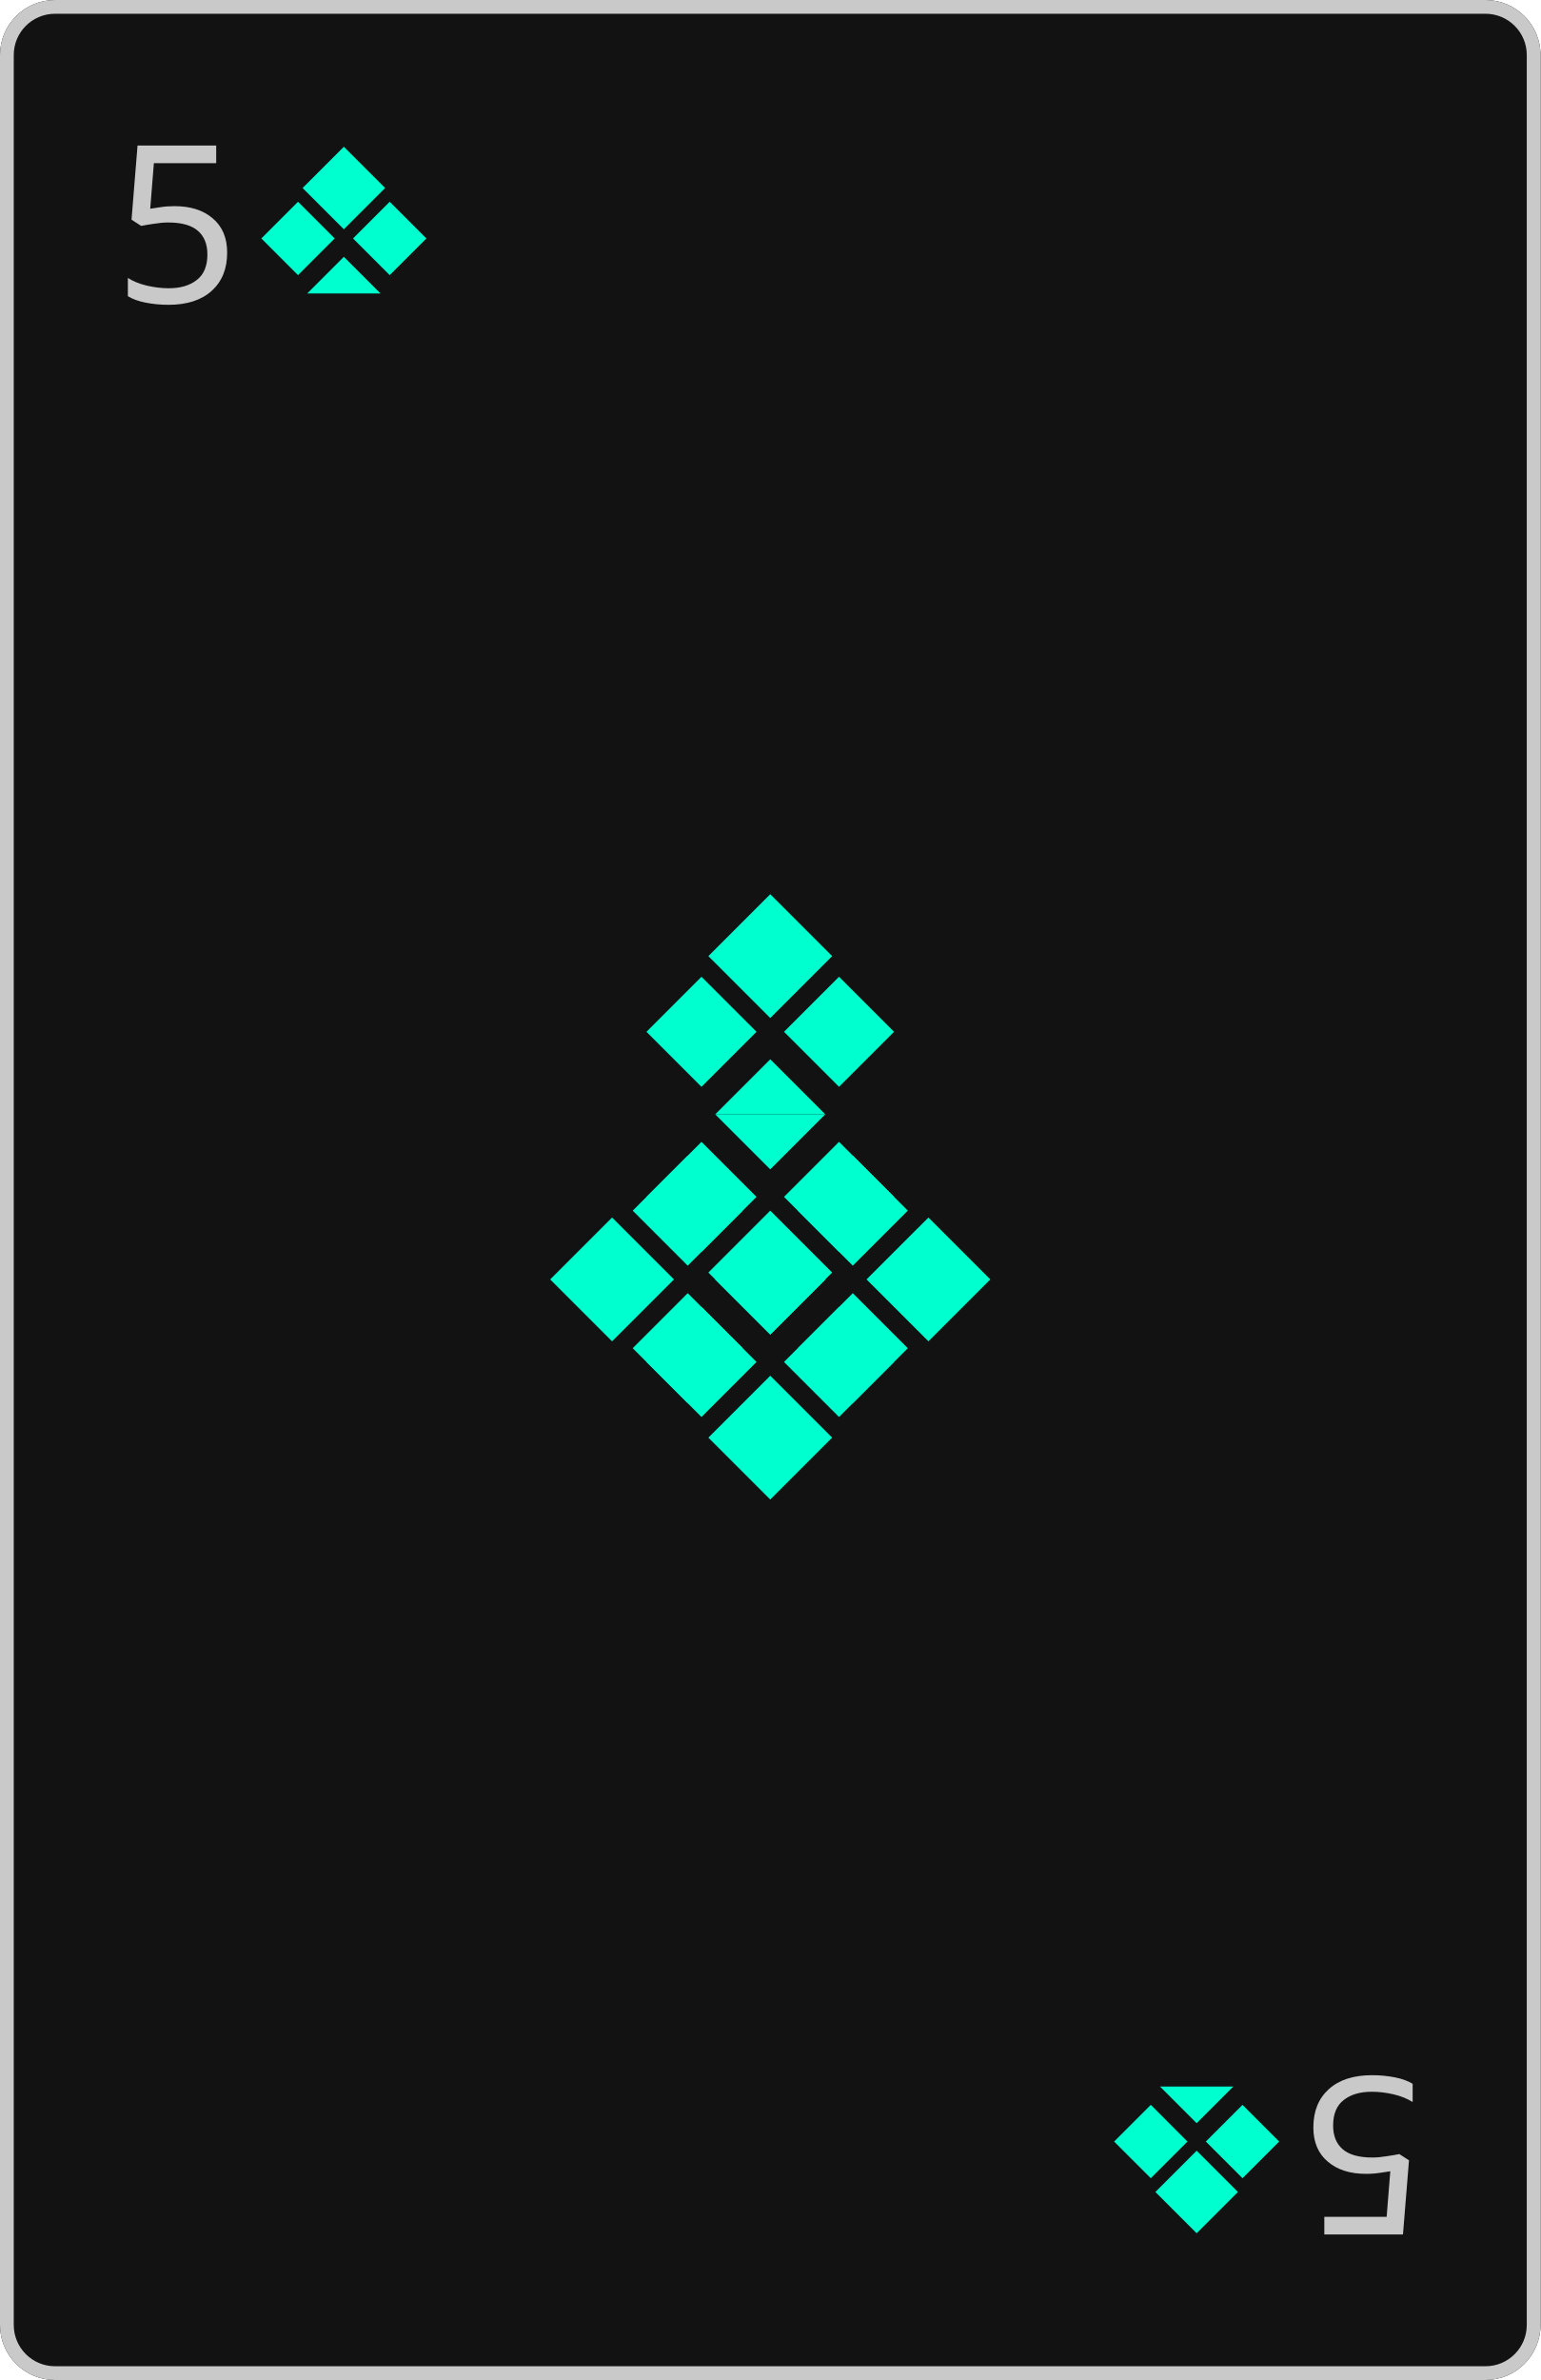
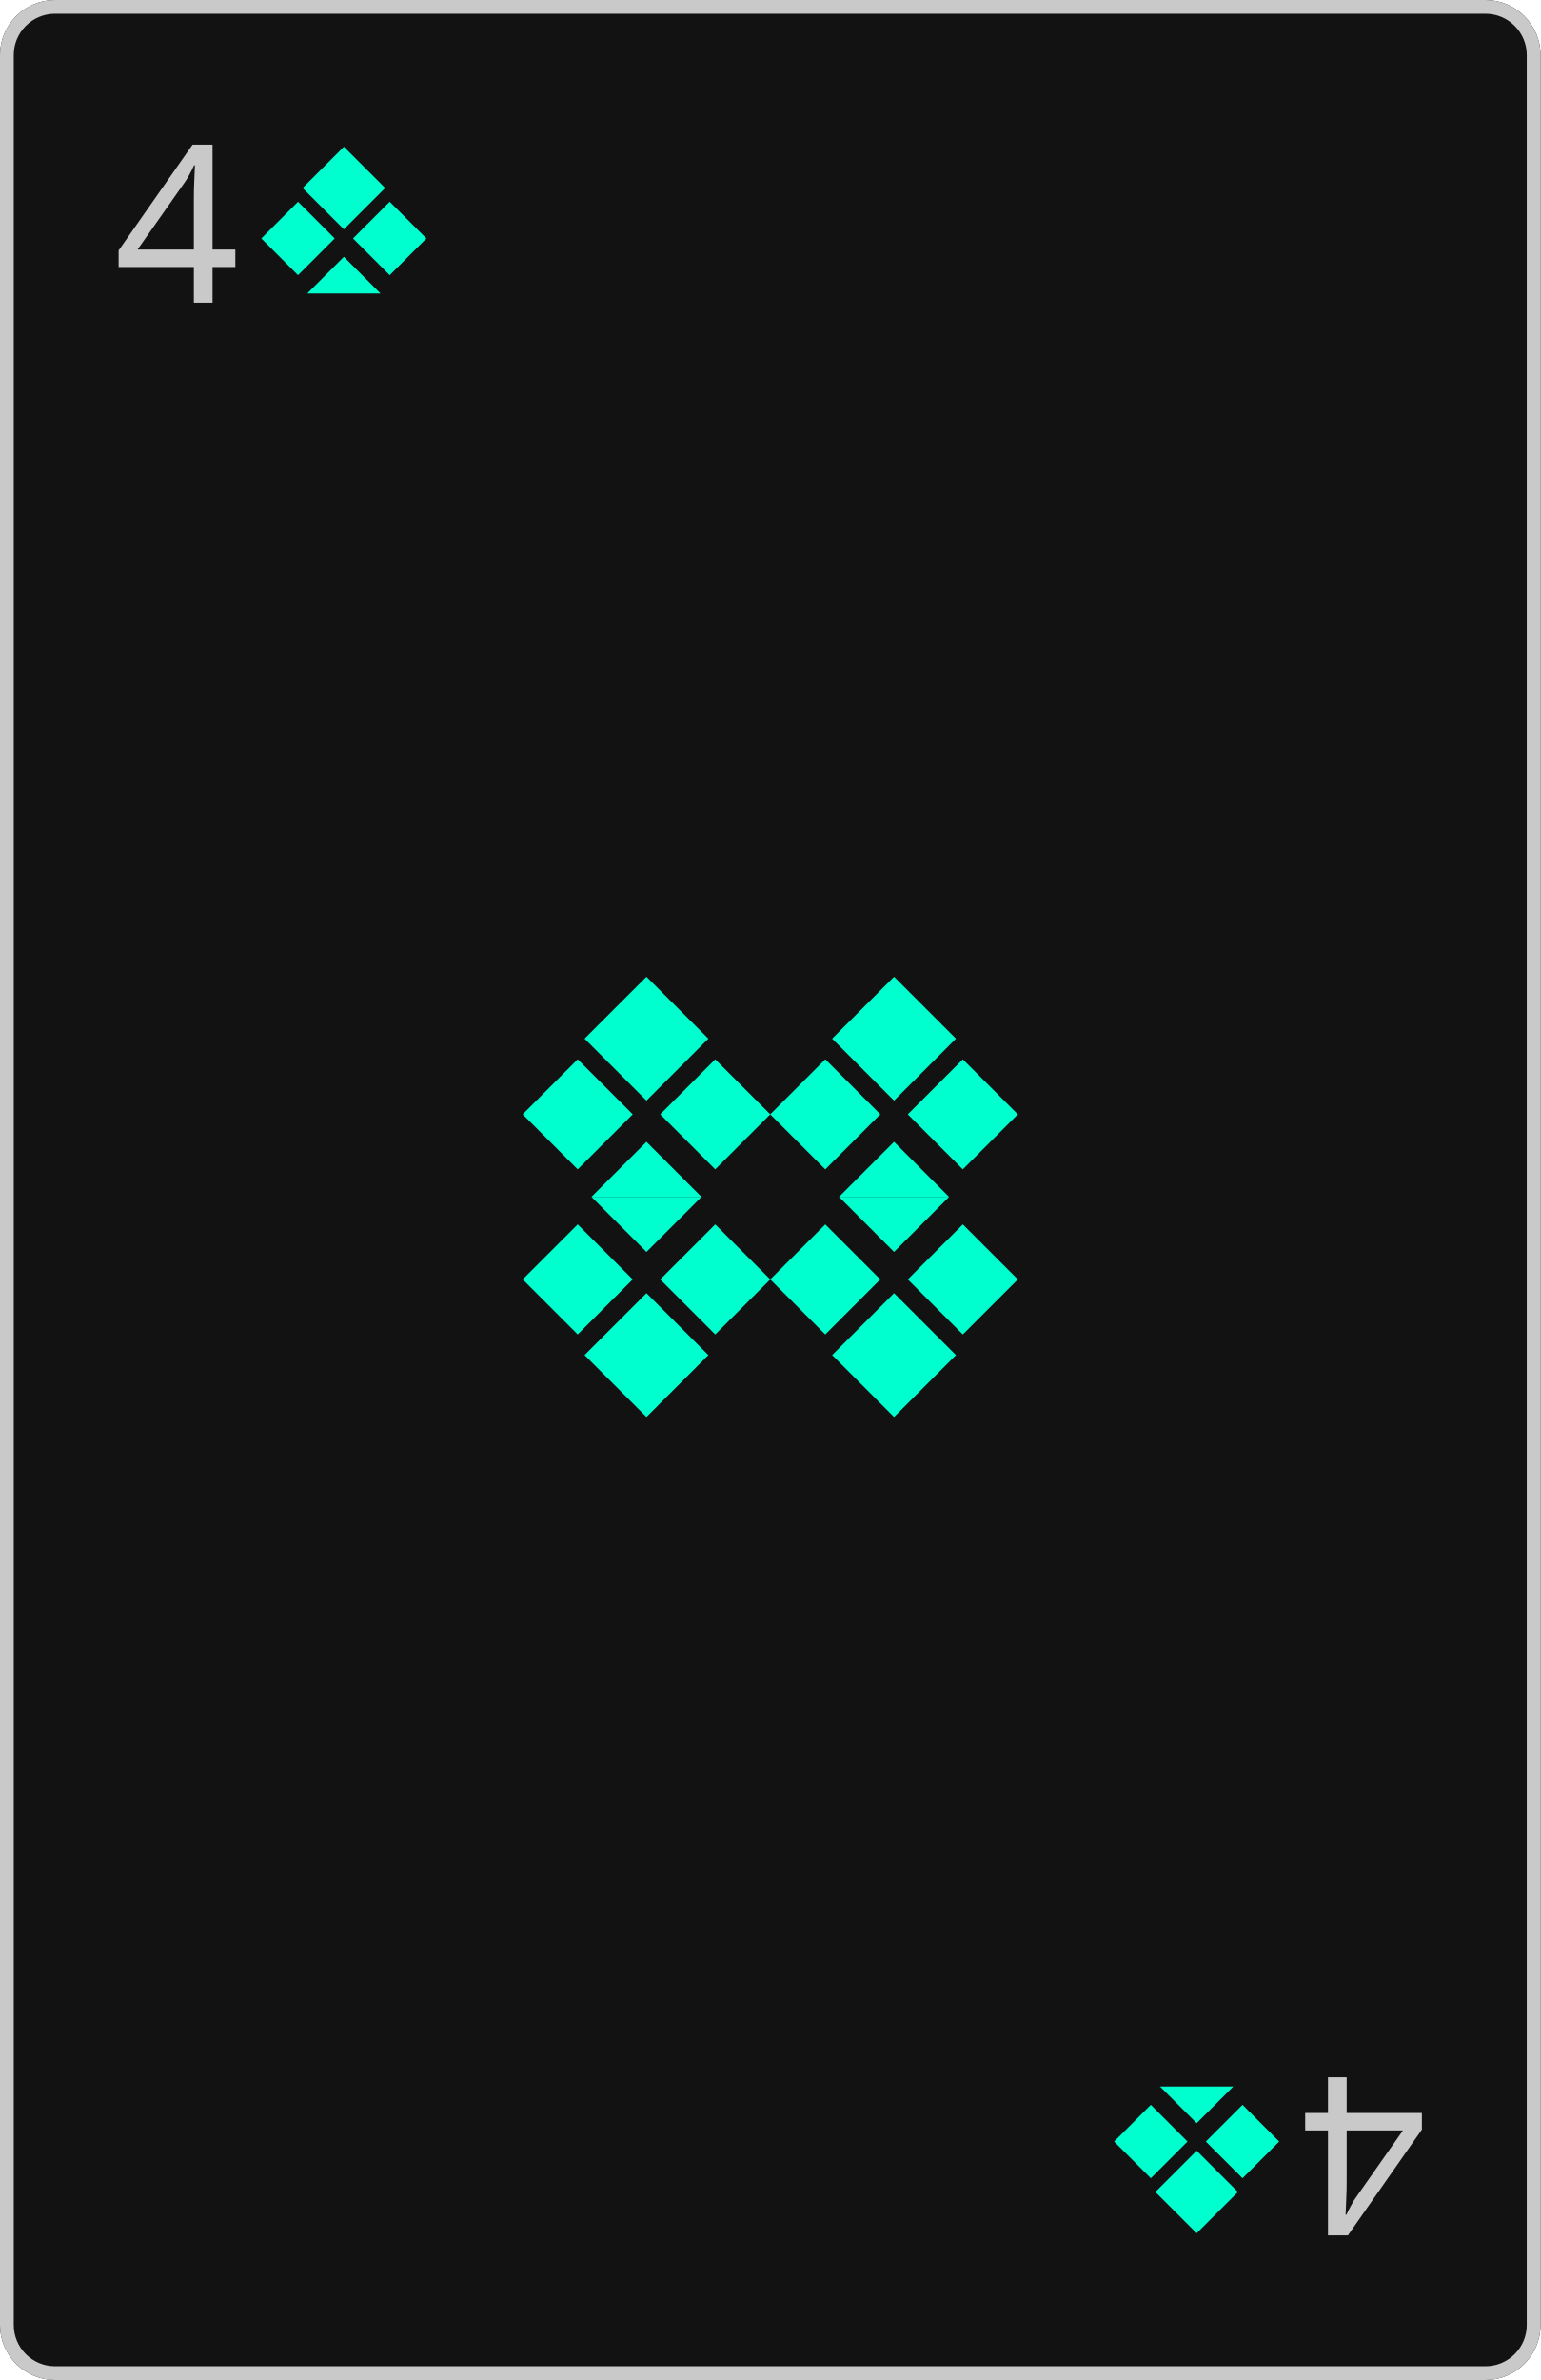
<svg xmlns="http://www.w3.org/2000/svg" width="112" height="173" viewBox="0 0 112 173">
  <defs>
    <style>.a{fill:none;}.b{fill:#121212;stroke:#c9c9c9;stroke-linejoin:bevel;}.c{fill:#c9c9c9;font-size:16px;font-family:PTSans-Regular, PT Sans;}.d{clip-path:url(#a);}.e{fill:#00ffce;}.f{clip-path:url(#c);}.g{stroke:none;}</style>
    <clipPath id="a">
      <rect class="a" width="16" height="16" />
    </clipPath>
    <clipPath id="c">
      <rect class="a" width="24" height="24" />
    </clipPath>
  </defs>
-   <g transform="translate(-481 -281)">
-     <g transform="translate(289 219)">
+   <g transform="translate(-347 -281)">
+     <g transform="translate(155 219)">
      <g class="b" transform="translate(192 62)">
        <rect class="g" width="112" height="173" rx="4" />
        <rect class="a" x="0.5" y="0.5" width="111" height="172" rx="3.5" />
      </g>
      <text class="c" transform="translate(209 84)">
-         <tspan x="-8.72" y="0">5</tspan>
+         <tspan x="-8.72" y="0">4</tspan>
      </text>
      <text class="c" transform="translate(287 213) rotate(180)">
-         <tspan x="-8.72" y="0">5</tspan>
+         <tspan x="-8.72" y="0">4</tspan>
      </text>
      <g class="d" transform="translate(209 70)">
        <rect class="e" width="4.243" height="4.243" transform="translate(5 5.667) rotate(-45)" />
        <rect class="e" width="3.771" height="3.771" transform="translate(2 9.333) rotate(-45)" />
        <rect class="e" width="3.771" height="3.771" transform="translate(8.667 9.333) rotate(-45)" />
        <path class="e" d="M133,338.667l-2.667,2.667h5.333Z" transform="translate(-125 -328)" />
        <rect class="a" width="16" height="16" />
      </g>
      <g class="d" transform="translate(287 227) rotate(180)">
        <rect class="e" width="4.243" height="4.243" transform="translate(5 5.667) rotate(-45)" />
        <rect class="e" width="3.771" height="3.771" transform="translate(2 9.333) rotate(-45)" />
        <rect class="e" width="3.771" height="3.771" transform="translate(8.667 9.333) rotate(-45)" />
        <path class="e" d="M133,338.667l-2.667,2.667h5.333Z" transform="translate(-125 -328)" />
        <rect class="a" width="16" height="16" />
      </g>
    </g>
    <g transform="translate(-1 -1)">
-       <g class="f" transform="translate(518 387) rotate(-90)">
+       <g class="f" transform="translate(383 349)">
        <rect class="e" width="6.364" height="6.364" transform="translate(7.5 8.5) rotate(-45)" />
        <rect class="e" width="5.657" height="5.657" transform="translate(3 14) rotate(-45)" />
        <rect class="e" width="5.657" height="5.657" transform="translate(13 14) rotate(-45)" />
        <path class="e" d="M146,306l-4,4h8Z" transform="translate(-134 -290)" />
        <rect class="a" width="24" height="24" />
      </g>
-       <g class="f" transform="translate(526 343)">
+       <g class="f" transform="translate(401 349)">
        <rect class="e" width="6.364" height="6.364" transform="translate(7.5 8.5) rotate(-45)" />
        <rect class="e" width="5.657" height="5.657" transform="translate(3 14) rotate(-45)" />
        <rect class="e" width="5.657" height="5.657" transform="translate(13 14) rotate(-45)" />
        <path class="e" d="M146,306l-4,4h8Z" transform="translate(-134 -290)" />
        <rect class="a" width="24" height="24" />
      </g>
-       <g class="f" transform="translate(550 395) rotate(180)">
+       <g class="f" transform="translate(407 389) rotate(180)">
        <rect class="e" width="6.364" height="6.364" transform="translate(7.5 8.5) rotate(-45)" />
        <rect class="e" width="5.657" height="5.657" transform="translate(3 14) rotate(-45)" />
        <rect class="e" width="5.657" height="5.657" transform="translate(13 14) rotate(-45)" />
        <path class="e" d="M146,306l-4,4h8Z" transform="translate(-134 -290)" />
        <rect class="a" width="24" height="24" />
      </g>
-       <g class="f" transform="translate(558 363) rotate(90)">
-         <rect class="e" width="6.364" height="6.364" transform="translate(7.5 8.5) rotate(-45)" />
-         <rect class="e" width="5.657" height="5.657" transform="translate(3 14) rotate(-45)" />
-         <rect class="e" width="5.657" height="5.657" transform="translate(13 14) rotate(-45)" />
-         <path class="e" d="M146,306l-4,4h8Z" transform="translate(-134 -290)" />
-         <rect class="a" width="24" height="24" />
-       </g>
-       <g class="f" transform="translate(550 383) rotate(180)">
+       <g class="f" transform="translate(425 389) rotate(180)">
        <rect class="e" width="6.364" height="6.364" transform="translate(7.5 8.5) rotate(-45)" />
        <rect class="e" width="5.657" height="5.657" transform="translate(3 14) rotate(-45)" />
        <rect class="e" width="5.657" height="5.657" transform="translate(13 14) rotate(-45)" />
        <path class="e" d="M146,306l-4,4h8Z" transform="translate(-134 -290)" />
        <rect class="a" width="24" height="24" />
      </g>
    </g>
  </g>
</svg>
